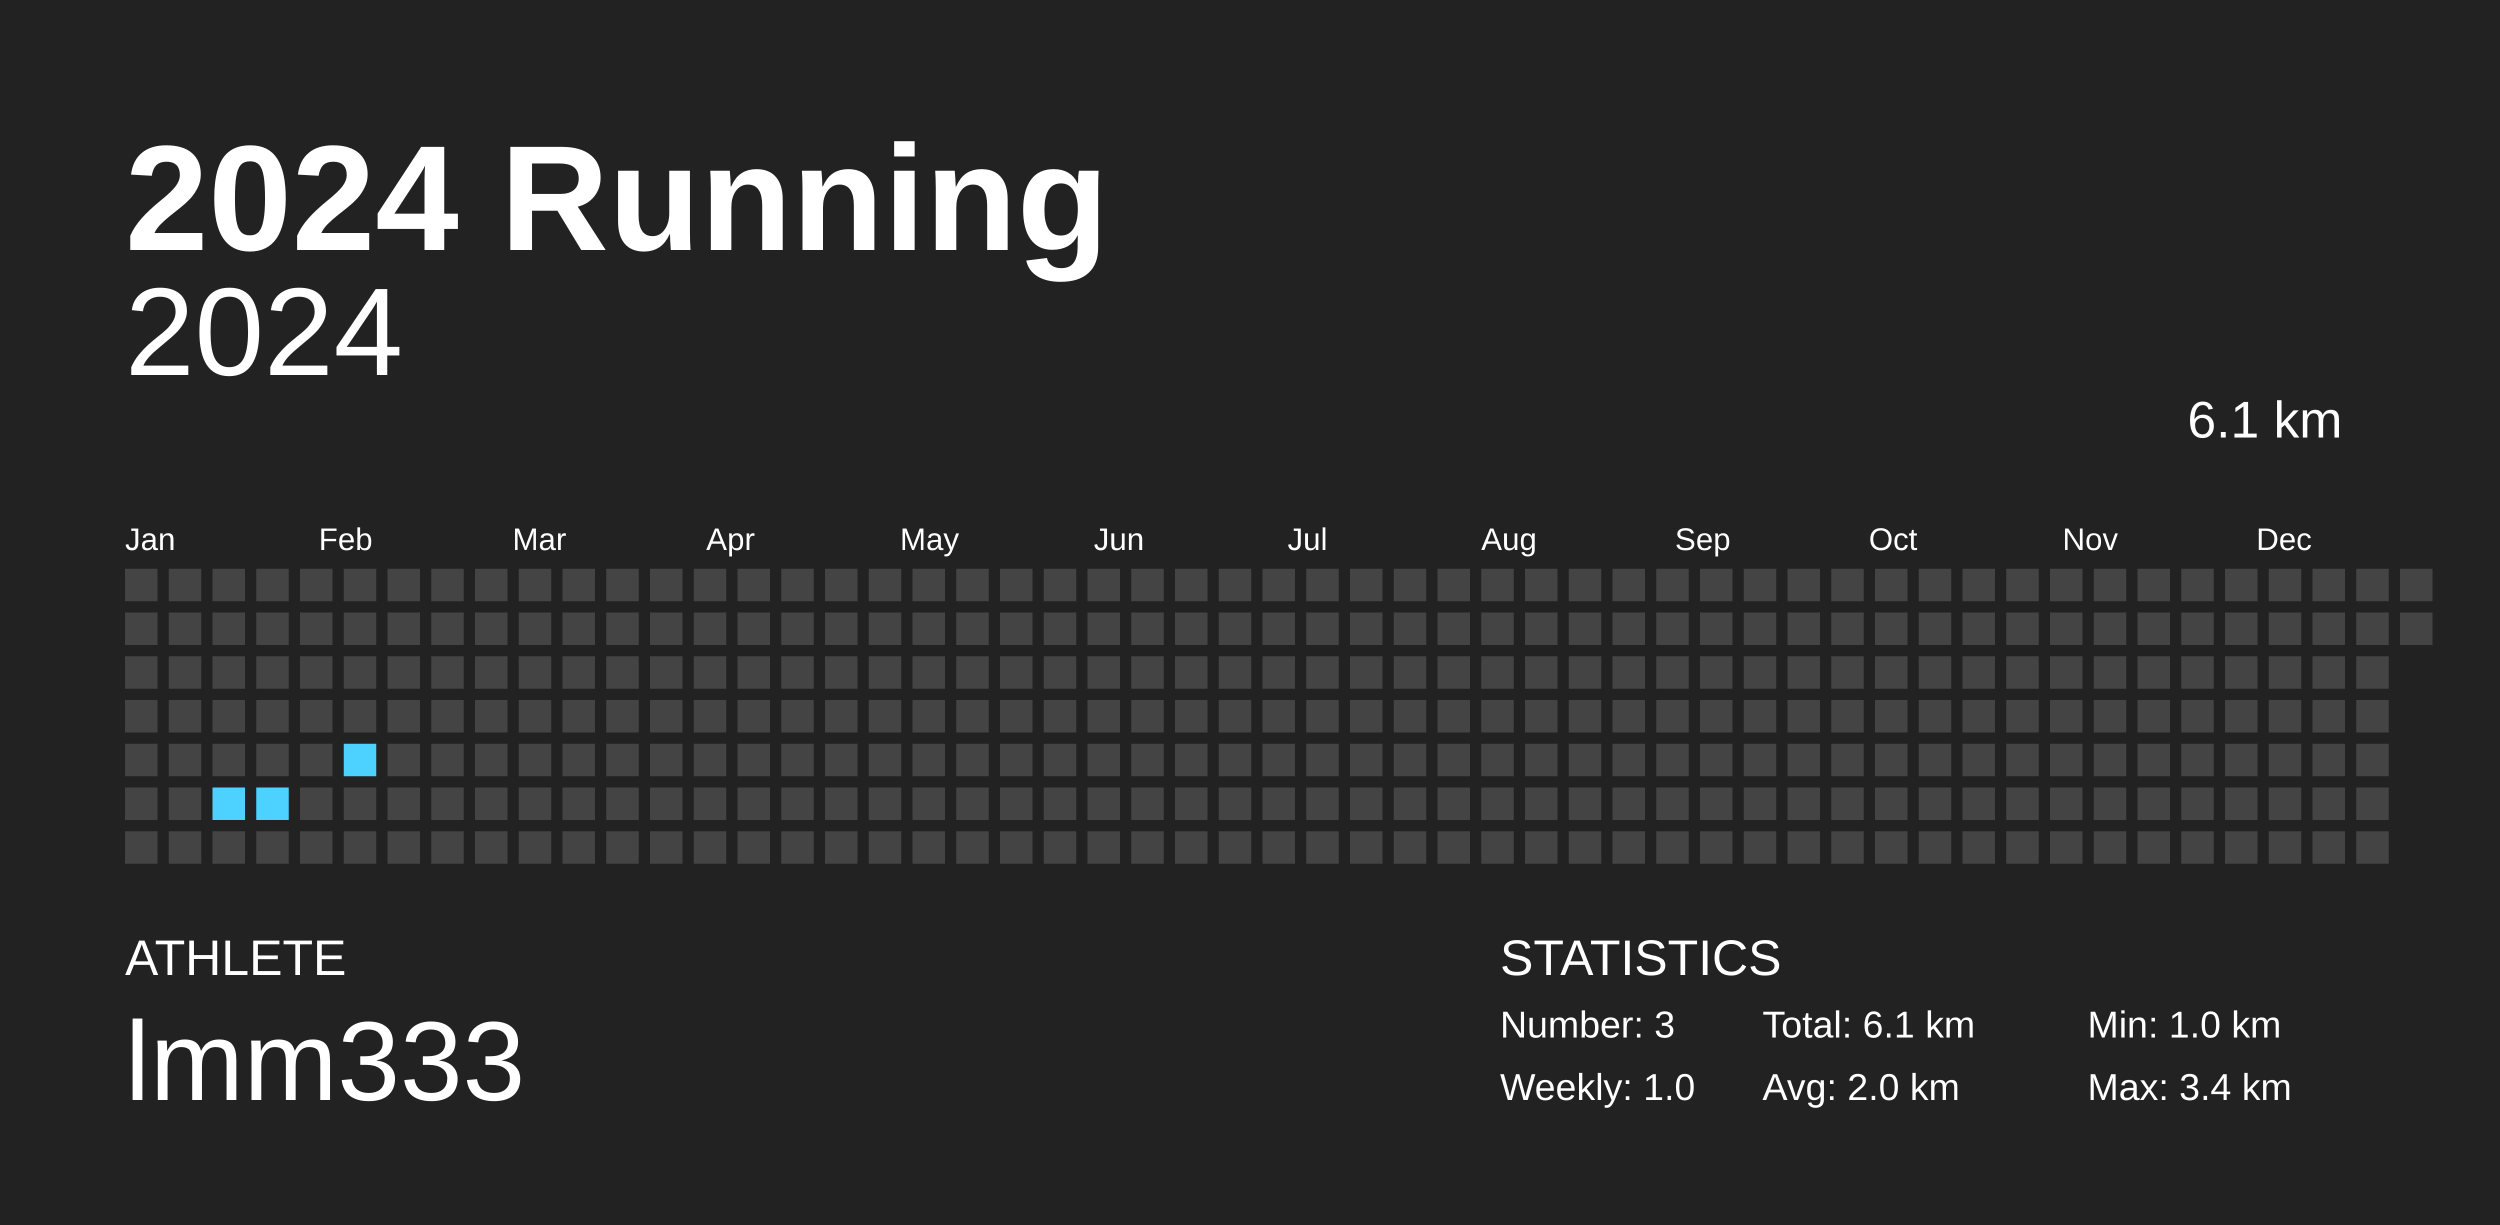
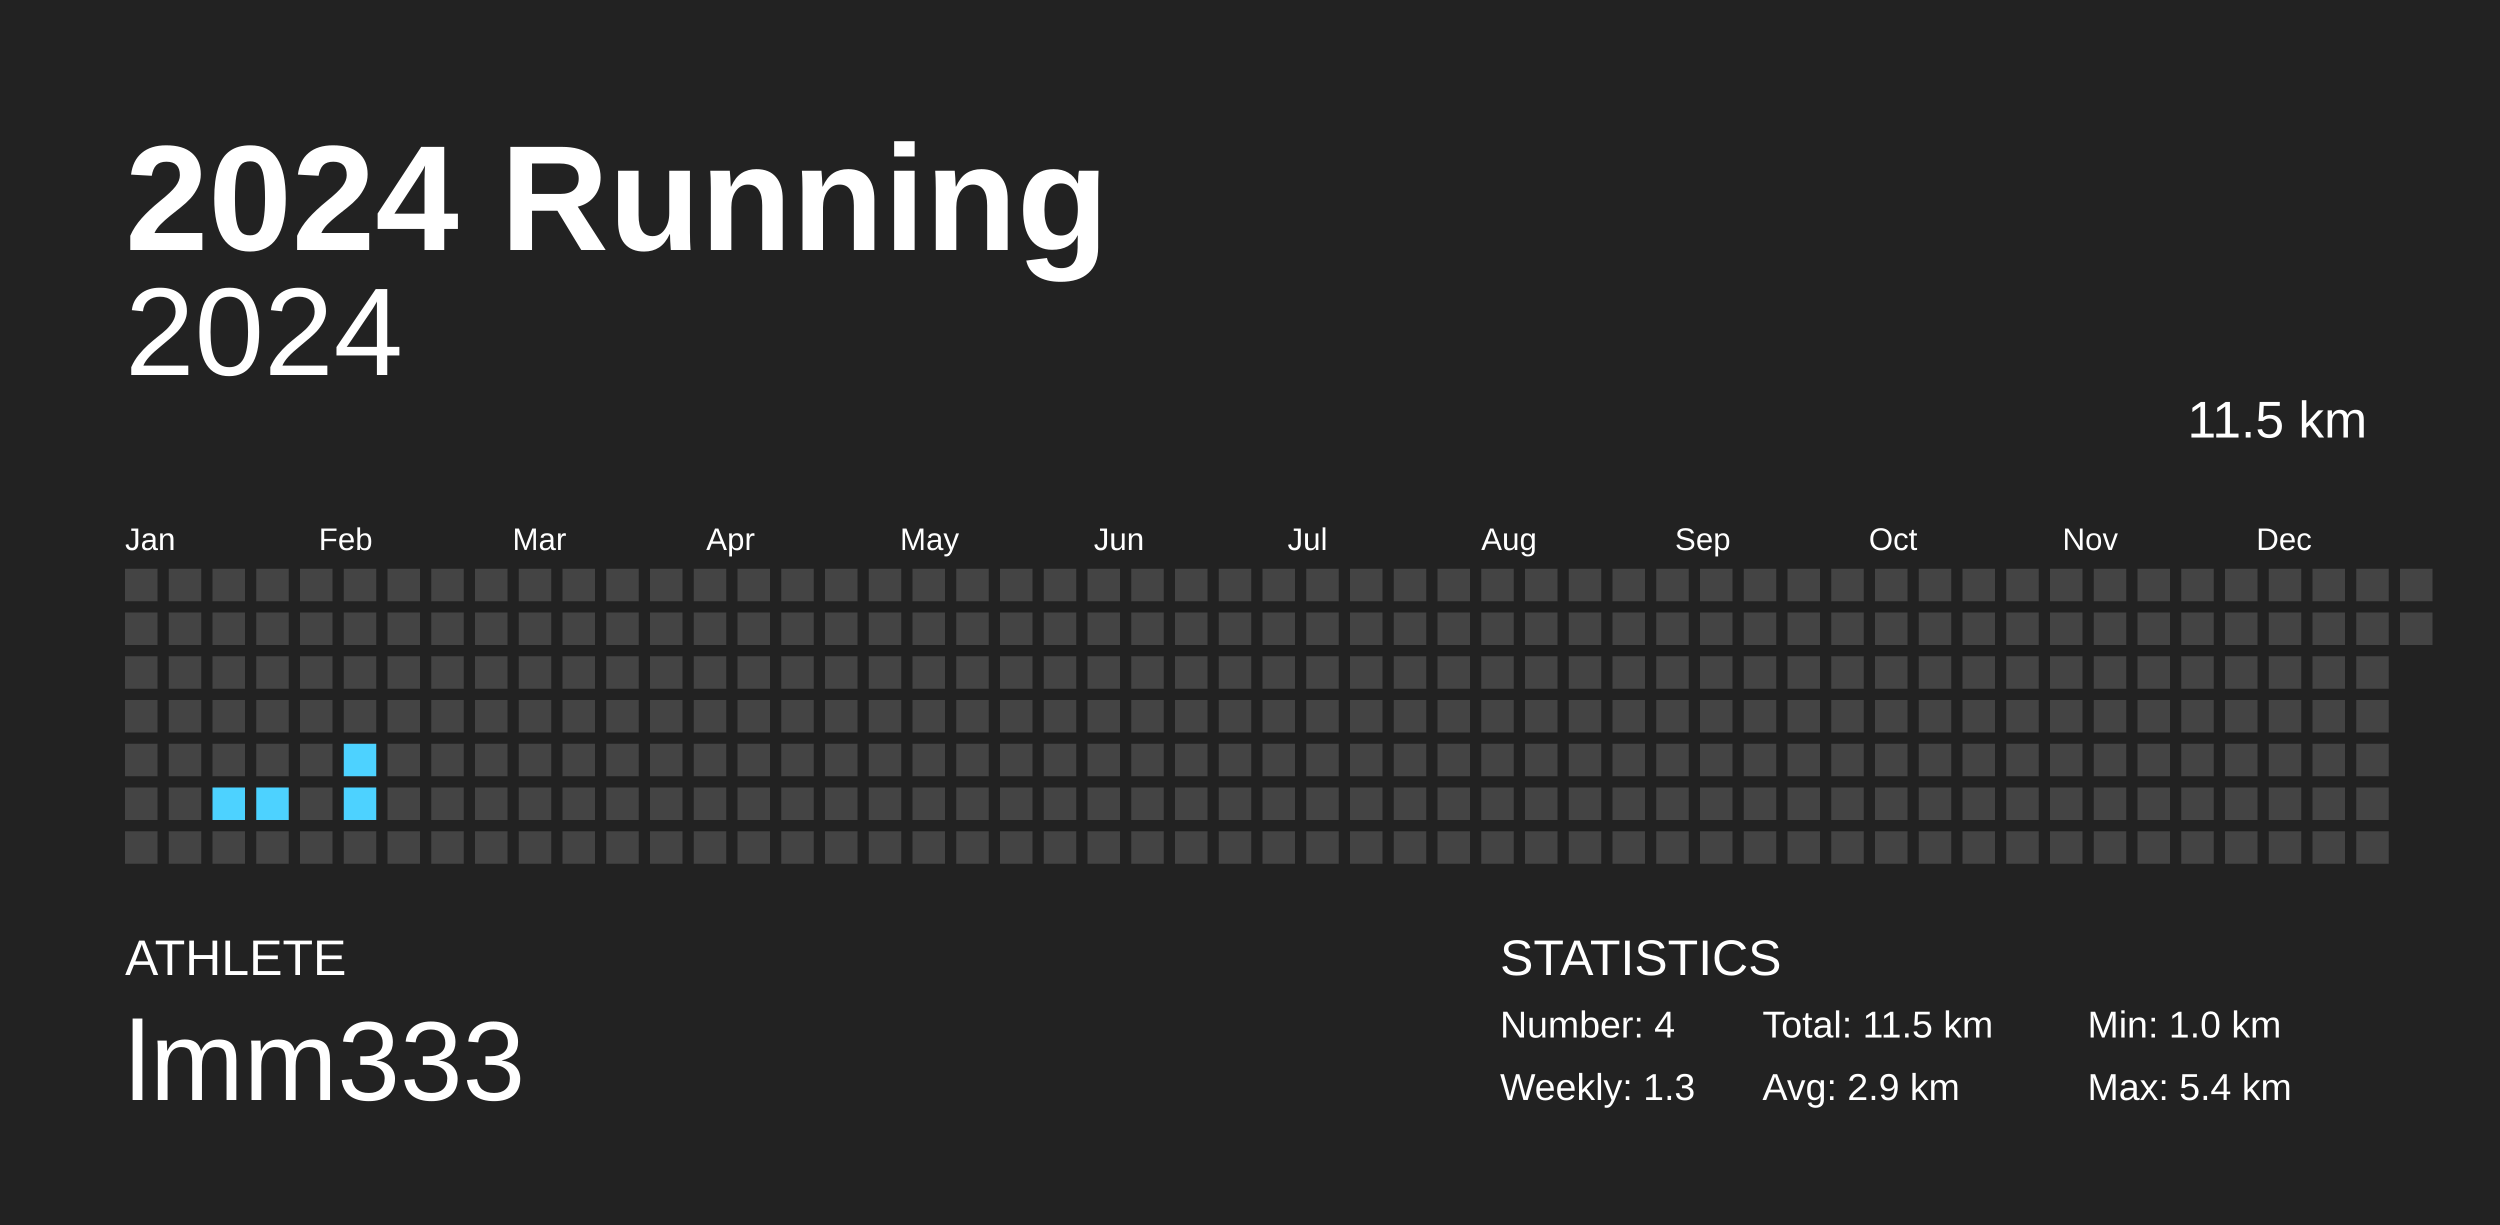
<svg xmlns="http://www.w3.org/2000/svg" baseProfile="full" height="98mm" version="1.1" viewBox="0,0,200,98" width="200mm">
  <defs />
  <rect fill="#222222" height="98" width="200" x="0" y="0" />
  <text fill="#FFFFFF" style="font-size:12px; font-family:Arial; font-weight:bold;" x="10" y="20">2024 Running</text>
  <text fill="#FFFFFF" style="font-size:4px; font-family:Arial" x="10" y="78">ATHLETE</text>
  <text fill="#FFFFFF" style="font-size:9px; font-family:Arial" x="10" y="88">lmm333</text>
  <text fill="#FFFFFF" style="font-size:4px; font-family:Arial" x="120" y="78">STATISTICS</text>
-   <text fill="#FFFFFF" style="font-size:3px; font-family:Arial" x="120" y="83">Number: 3</text>
-   <text fill="#FFFFFF" style="font-size:3px; font-family:Arial" x="120" y="88">Weekly: 1.0</text>
-   <text fill="#FFFFFF" style="font-size:3px; font-family:Arial" x="141" y="83">Total: 6.1 km</text>
-   <text fill="#FFFFFF" style="font-size:3px; font-family:Arial" x="141" y="88">Avg: 2.0 km</text>
+   <text fill="#FFFFFF" style="font-size:3px; font-family:Arial" x="120" y="83">Number: 4</text>
+   <text fill="#FFFFFF" style="font-size:3px; font-family:Arial" x="120" y="88">Weekly: 1.3</text>
+   <text fill="#FFFFFF" style="font-size:3px; font-family:Arial" x="141" y="83">Total: 11.5 km</text>
+   <text fill="#FFFFFF" style="font-size:3px; font-family:Arial" x="141" y="88">Avg: 2.9 km</text>
  <text fill="#FFFFFF" style="font-size:3px; font-family:Arial" x="167" y="83">Min: 1.0 km</text>
-   <text fill="#FFFFFF" style="font-size:3px; font-family:Arial" x="167" y="88">Max: 3.4 km</text>
+   <text fill="#FFFFFF" style="font-size:3px; font-family:Arial" x="167" y="88">Max: 5.4 km</text>
  <text alignment-baseline="hanging" fill="#FFFFFF" style="font-size:10.0px; font-family:Arial;" x="10" y="30">2024</text>
-   <text alignment-baseline="hanging" fill="#FFFFFF" style="font-size:4.125px; font-family:Arial;" x="175" y="35">6.1 km</text>
+   <text alignment-baseline="hanging" fill="#FFFFFF" style="font-size:4.125px; font-family:Arial;" x="175" y="35">11.5 km</text>
  <text fill="#FFFFFF" style="font-size:2.5px; font-family:Arial" x="10.0" y="44">Jan</text>
  <text fill="#FFFFFF" style="font-size:2.5px; font-family:Arial" x="25.5" y="44">Feb</text>
  <text fill="#FFFFFF" style="font-size:2.5px; font-family:Arial" x="41.0" y="44">Mar</text>
  <text fill="#FFFFFF" style="font-size:2.5px; font-family:Arial" x="56.5" y="44">Apr</text>
  <text fill="#FFFFFF" style="font-size:2.5px; font-family:Arial" x="72.0" y="44">May</text>
  <text fill="#FFFFFF" style="font-size:2.5px; font-family:Arial" x="87.5" y="44">Jun</text>
  <text fill="#FFFFFF" style="font-size:2.5px; font-family:Arial" x="103.0" y="44">Jul</text>
  <text fill="#FFFFFF" style="font-size:2.5px; font-family:Arial" x="118.5" y="44">Aug</text>
  <text fill="#FFFFFF" style="font-size:2.5px; font-family:Arial" x="134.0" y="44">Sep</text>
  <text fill="#FFFFFF" style="font-size:2.5px; font-family:Arial" x="149.5" y="44">Oct</text>
  <text fill="#FFFFFF" style="font-size:2.5px; font-family:Arial" x="165.0" y="44">Nov</text>
  <text fill="#FFFFFF" style="font-size:2.5px; font-family:Arial" x="180.5" y="44">Dec</text>
  <rect fill="#444444" height="2.6" width="2.6" x="10.0" y="45.5" />
  <rect fill="#444444" height="2.6" width="2.6" x="10.0" y="49.0" />
  <rect fill="#444444" height="2.6" width="2.6" x="10.0" y="52.5" />
  <rect fill="#444444" height="2.6" width="2.6" x="10.0" y="56.0" />
  <rect fill="#444444" height="2.6" width="2.6" x="10.0" y="59.5" />
  <rect fill="#444444" height="2.6" width="2.6" x="10.0" y="63.0" />
  <rect fill="#444444" height="2.6" width="2.6" x="10.0" y="66.5" />
  <rect fill="#444444" height="2.6" width="2.6" x="13.5" y="45.5" />
  <rect fill="#444444" height="2.6" width="2.6" x="13.5" y="49.0" />
  <rect fill="#444444" height="2.6" width="2.6" x="13.5" y="52.5" />
  <rect fill="#444444" height="2.6" width="2.6" x="13.5" y="56.0" />
  <rect fill="#444444" height="2.6" width="2.6" x="13.5" y="59.5" />
  <rect fill="#444444" height="2.6" width="2.6" x="13.5" y="63.0" />
  <rect fill="#444444" height="2.6" width="2.6" x="13.5" y="66.5" />
  <rect fill="#444444" height="2.6" width="2.6" x="17.0" y="45.5" />
  <rect fill="#444444" height="2.6" width="2.6" x="17.0" y="49.0" />
  <rect fill="#444444" height="2.6" width="2.6" x="17.0" y="52.5" />
  <rect fill="#444444" height="2.6" width="2.6" x="17.0" y="56.0" />
  <rect fill="#444444" height="2.6" width="2.6" x="17.0" y="59.5" />
  <rect fill="#4dd2ff" height="2.6" width="2.6" x="17.0" y="63.0" />
  <rect fill="#444444" height="2.6" width="2.6" x="17.0" y="66.5" />
  <rect fill="#444444" height="2.6" width="2.6" x="20.5" y="45.5" />
  <rect fill="#444444" height="2.6" width="2.6" x="20.5" y="49.0" />
  <rect fill="#444444" height="2.6" width="2.6" x="20.5" y="52.5" />
  <rect fill="#444444" height="2.6" width="2.6" x="20.5" y="56.0" />
  <rect fill="#444444" height="2.6" width="2.6" x="20.5" y="59.5" />
  <rect fill="#4dd2ff" height="2.6" width="2.6" x="20.5" y="63.0" />
  <rect fill="#444444" height="2.6" width="2.6" x="20.5" y="66.5" />
  <rect fill="#444444" height="2.6" width="2.6" x="24.0" y="45.5" />
  <rect fill="#444444" height="2.6" width="2.6" x="24.0" y="49.0" />
  <rect fill="#444444" height="2.6" width="2.6" x="24.0" y="52.5" />
  <rect fill="#444444" height="2.6" width="2.6" x="24.0" y="56.0" />
  <rect fill="#444444" height="2.6" width="2.6" x="24.0" y="59.5" />
  <rect fill="#444444" height="2.6" width="2.6" x="24.0" y="63.0" />
  <rect fill="#444444" height="2.6" width="2.6" x="24.0" y="66.5" />
  <rect fill="#444444" height="2.6" width="2.6" x="27.5" y="45.5" />
  <rect fill="#444444" height="2.6" width="2.6" x="27.5" y="49.0" />
  <rect fill="#444444" height="2.6" width="2.6" x="27.5" y="52.5" />
  <rect fill="#444444" height="2.6" width="2.6" x="27.5" y="56.0" />
  <rect fill="#4dd2ff" height="2.6" width="2.6" x="27.5" y="59.5" />
-   <rect fill="#444444" height="2.6" width="2.6" x="27.5" y="63.0" />
+   <rect fill="#4dd2ff" height="2.6" width="2.6" x="27.5" y="63.0" />
  <rect fill="#444444" height="2.6" width="2.6" x="27.5" y="66.5" />
  <rect fill="#444444" height="2.6" width="2.6" x="31.0" y="45.5" />
  <rect fill="#444444" height="2.6" width="2.6" x="31.0" y="49.0" />
  <rect fill="#444444" height="2.6" width="2.6" x="31.0" y="52.5" />
  <rect fill="#444444" height="2.6" width="2.6" x="31.0" y="56.0" />
  <rect fill="#444444" height="2.6" width="2.6" x="31.0" y="59.5" />
  <rect fill="#444444" height="2.6" width="2.6" x="31.0" y="63.0" />
  <rect fill="#444444" height="2.6" width="2.6" x="31.0" y="66.5" />
  <rect fill="#444444" height="2.6" width="2.6" x="34.5" y="45.5" />
  <rect fill="#444444" height="2.6" width="2.6" x="34.5" y="49.0" />
  <rect fill="#444444" height="2.6" width="2.6" x="34.5" y="52.5" />
  <rect fill="#444444" height="2.6" width="2.6" x="34.5" y="56.0" />
  <rect fill="#444444" height="2.6" width="2.6" x="34.5" y="59.5" />
  <rect fill="#444444" height="2.6" width="2.6" x="34.5" y="63.0" />
  <rect fill="#444444" height="2.6" width="2.6" x="34.5" y="66.5" />
  <rect fill="#444444" height="2.6" width="2.6" x="38.0" y="45.5" />
  <rect fill="#444444" height="2.6" width="2.6" x="38.0" y="49.0" />
  <rect fill="#444444" height="2.6" width="2.6" x="38.0" y="52.5" />
  <rect fill="#444444" height="2.6" width="2.6" x="38.0" y="56.0" />
  <rect fill="#444444" height="2.6" width="2.6" x="38.0" y="59.5" />
  <rect fill="#444444" height="2.6" width="2.6" x="38.0" y="63.0" />
  <rect fill="#444444" height="2.6" width="2.6" x="38.0" y="66.5" />
  <rect fill="#444444" height="2.6" width="2.6" x="41.5" y="45.5" />
  <rect fill="#444444" height="2.6" width="2.6" x="41.5" y="49.0" />
  <rect fill="#444444" height="2.6" width="2.6" x="41.5" y="52.5" />
  <rect fill="#444444" height="2.6" width="2.6" x="41.5" y="56.0" />
  <rect fill="#444444" height="2.6" width="2.6" x="41.5" y="59.5" />
  <rect fill="#444444" height="2.6" width="2.6" x="41.5" y="63.0" />
  <rect fill="#444444" height="2.6" width="2.6" x="41.5" y="66.5" />
  <rect fill="#444444" height="2.6" width="2.6" x="45.0" y="45.5" />
  <rect fill="#444444" height="2.6" width="2.6" x="45.0" y="49.0" />
  <rect fill="#444444" height="2.6" width="2.6" x="45.0" y="52.5" />
  <rect fill="#444444" height="2.6" width="2.6" x="45.0" y="56.0" />
  <rect fill="#444444" height="2.6" width="2.6" x="45.0" y="59.5" />
  <rect fill="#444444" height="2.6" width="2.6" x="45.0" y="63.0" />
  <rect fill="#444444" height="2.6" width="2.6" x="45.0" y="66.5" />
  <rect fill="#444444" height="2.6" width="2.6" x="48.5" y="45.5" />
  <rect fill="#444444" height="2.6" width="2.6" x="48.5" y="49.0" />
  <rect fill="#444444" height="2.6" width="2.6" x="48.5" y="52.5" />
  <rect fill="#444444" height="2.6" width="2.6" x="48.5" y="56.0" />
  <rect fill="#444444" height="2.6" width="2.6" x="48.5" y="59.5" />
  <rect fill="#444444" height="2.6" width="2.6" x="48.5" y="63.0" />
  <rect fill="#444444" height="2.6" width="2.6" x="48.5" y="66.5" />
  <rect fill="#444444" height="2.6" width="2.6" x="52.0" y="45.5" />
  <rect fill="#444444" height="2.6" width="2.6" x="52.0" y="49.0" />
  <rect fill="#444444" height="2.6" width="2.6" x="52.0" y="52.5" />
  <rect fill="#444444" height="2.6" width="2.6" x="52.0" y="56.0" />
  <rect fill="#444444" height="2.6" width="2.6" x="52.0" y="59.5" />
  <rect fill="#444444" height="2.6" width="2.6" x="52.0" y="63.0" />
  <rect fill="#444444" height="2.6" width="2.6" x="52.0" y="66.5" />
  <rect fill="#444444" height="2.6" width="2.6" x="55.5" y="45.5" />
  <rect fill="#444444" height="2.6" width="2.6" x="55.5" y="49.0" />
  <rect fill="#444444" height="2.6" width="2.6" x="55.5" y="52.5" />
  <rect fill="#444444" height="2.6" width="2.6" x="55.5" y="56.0" />
  <rect fill="#444444" height="2.6" width="2.6" x="55.5" y="59.5" />
  <rect fill="#444444" height="2.6" width="2.6" x="55.5" y="63.0" />
  <rect fill="#444444" height="2.6" width="2.6" x="55.5" y="66.5" />
  <rect fill="#444444" height="2.6" width="2.6" x="59.0" y="45.5" />
  <rect fill="#444444" height="2.6" width="2.6" x="59.0" y="49.0" />
  <rect fill="#444444" height="2.6" width="2.6" x="59.0" y="52.5" />
  <rect fill="#444444" height="2.6" width="2.6" x="59.0" y="56.0" />
  <rect fill="#444444" height="2.6" width="2.6" x="59.0" y="59.5" />
  <rect fill="#444444" height="2.6" width="2.6" x="59.0" y="63.0" />
  <rect fill="#444444" height="2.6" width="2.6" x="59.0" y="66.5" />
  <rect fill="#444444" height="2.6" width="2.6" x="62.5" y="45.5" />
  <rect fill="#444444" height="2.6" width="2.6" x="62.5" y="49.0" />
  <rect fill="#444444" height="2.6" width="2.6" x="62.5" y="52.5" />
  <rect fill="#444444" height="2.6" width="2.6" x="62.5" y="56.0" />
  <rect fill="#444444" height="2.6" width="2.6" x="62.5" y="59.5" />
  <rect fill="#444444" height="2.6" width="2.6" x="62.5" y="63.0" />
  <rect fill="#444444" height="2.6" width="2.6" x="62.5" y="66.5" />
  <rect fill="#444444" height="2.6" width="2.6" x="66.0" y="45.5" />
  <rect fill="#444444" height="2.6" width="2.6" x="66.0" y="49.0" />
  <rect fill="#444444" height="2.6" width="2.6" x="66.0" y="52.5" />
  <rect fill="#444444" height="2.6" width="2.6" x="66.0" y="56.0" />
  <rect fill="#444444" height="2.6" width="2.6" x="66.0" y="59.5" />
  <rect fill="#444444" height="2.6" width="2.6" x="66.0" y="63.0" />
  <rect fill="#444444" height="2.6" width="2.6" x="66.0" y="66.5" />
  <rect fill="#444444" height="2.6" width="2.6" x="69.5" y="45.5" />
  <rect fill="#444444" height="2.6" width="2.6" x="69.5" y="49.0" />
  <rect fill="#444444" height="2.6" width="2.6" x="69.5" y="52.5" />
  <rect fill="#444444" height="2.6" width="2.6" x="69.5" y="56.0" />
  <rect fill="#444444" height="2.6" width="2.6" x="69.5" y="59.5" />
  <rect fill="#444444" height="2.6" width="2.6" x="69.5" y="63.0" />
  <rect fill="#444444" height="2.6" width="2.6" x="69.5" y="66.5" />
  <rect fill="#444444" height="2.6" width="2.6" x="73.0" y="45.5" />
  <rect fill="#444444" height="2.6" width="2.6" x="73.0" y="49.0" />
  <rect fill="#444444" height="2.6" width="2.6" x="73.0" y="52.5" />
  <rect fill="#444444" height="2.6" width="2.6" x="73.0" y="56.0" />
  <rect fill="#444444" height="2.6" width="2.6" x="73.0" y="59.5" />
  <rect fill="#444444" height="2.6" width="2.6" x="73.0" y="63.0" />
  <rect fill="#444444" height="2.6" width="2.6" x="73.0" y="66.5" />
  <rect fill="#444444" height="2.6" width="2.6" x="76.5" y="45.5" />
  <rect fill="#444444" height="2.6" width="2.6" x="76.5" y="49.0" />
  <rect fill="#444444" height="2.6" width="2.6" x="76.5" y="52.5" />
  <rect fill="#444444" height="2.6" width="2.6" x="76.5" y="56.0" />
  <rect fill="#444444" height="2.6" width="2.6" x="76.5" y="59.5" />
  <rect fill="#444444" height="2.6" width="2.6" x="76.5" y="63.0" />
  <rect fill="#444444" height="2.6" width="2.6" x="76.5" y="66.5" />
  <rect fill="#444444" height="2.6" width="2.6" x="80.0" y="45.5" />
  <rect fill="#444444" height="2.6" width="2.6" x="80.0" y="49.0" />
  <rect fill="#444444" height="2.6" width="2.6" x="80.0" y="52.5" />
  <rect fill="#444444" height="2.6" width="2.6" x="80.0" y="56.0" />
  <rect fill="#444444" height="2.6" width="2.6" x="80.0" y="59.5" />
  <rect fill="#444444" height="2.6" width="2.6" x="80.0" y="63.0" />
  <rect fill="#444444" height="2.6" width="2.6" x="80.0" y="66.5" />
  <rect fill="#444444" height="2.6" width="2.6" x="83.5" y="45.5" />
  <rect fill="#444444" height="2.6" width="2.6" x="83.5" y="49.0" />
  <rect fill="#444444" height="2.6" width="2.6" x="83.5" y="52.5" />
  <rect fill="#444444" height="2.6" width="2.6" x="83.5" y="56.0" />
  <rect fill="#444444" height="2.6" width="2.6" x="83.5" y="59.5" />
  <rect fill="#444444" height="2.6" width="2.6" x="83.5" y="63.0" />
  <rect fill="#444444" height="2.6" width="2.6" x="83.5" y="66.5" />
  <rect fill="#444444" height="2.6" width="2.6" x="87.0" y="45.5" />
  <rect fill="#444444" height="2.6" width="2.6" x="87.0" y="49.0" />
  <rect fill="#444444" height="2.6" width="2.6" x="87.0" y="52.5" />
  <rect fill="#444444" height="2.6" width="2.6" x="87.0" y="56.0" />
  <rect fill="#444444" height="2.6" width="2.6" x="87.0" y="59.5" />
  <rect fill="#444444" height="2.6" width="2.6" x="87.0" y="63.0" />
  <rect fill="#444444" height="2.6" width="2.6" x="87.0" y="66.5" />
  <rect fill="#444444" height="2.6" width="2.6" x="90.5" y="45.5" />
  <rect fill="#444444" height="2.6" width="2.6" x="90.5" y="49.0" />
  <rect fill="#444444" height="2.6" width="2.6" x="90.5" y="52.5" />
  <rect fill="#444444" height="2.6" width="2.6" x="90.5" y="56.0" />
  <rect fill="#444444" height="2.6" width="2.6" x="90.5" y="59.5" />
  <rect fill="#444444" height="2.6" width="2.6" x="90.5" y="63.0" />
  <rect fill="#444444" height="2.6" width="2.6" x="90.5" y="66.5" />
  <rect fill="#444444" height="2.6" width="2.6" x="94.0" y="45.5" />
  <rect fill="#444444" height="2.6" width="2.6" x="94.0" y="49.0" />
  <rect fill="#444444" height="2.6" width="2.6" x="94.0" y="52.5" />
  <rect fill="#444444" height="2.6" width="2.6" x="94.0" y="56.0" />
  <rect fill="#444444" height="2.6" width="2.6" x="94.0" y="59.5" />
  <rect fill="#444444" height="2.6" width="2.6" x="94.0" y="63.0" />
  <rect fill="#444444" height="2.6" width="2.6" x="94.0" y="66.5" />
  <rect fill="#444444" height="2.6" width="2.6" x="97.5" y="45.5" />
  <rect fill="#444444" height="2.6" width="2.6" x="97.5" y="49.0" />
  <rect fill="#444444" height="2.6" width="2.6" x="97.5" y="52.5" />
  <rect fill="#444444" height="2.6" width="2.6" x="97.5" y="56.0" />
  <rect fill="#444444" height="2.6" width="2.6" x="97.5" y="59.5" />
  <rect fill="#444444" height="2.6" width="2.6" x="97.5" y="63.0" />
  <rect fill="#444444" height="2.6" width="2.6" x="97.5" y="66.5" />
  <rect fill="#444444" height="2.6" width="2.6" x="101.0" y="45.5" />
  <rect fill="#444444" height="2.6" width="2.6" x="101.0" y="49.0" />
  <rect fill="#444444" height="2.6" width="2.6" x="101.0" y="52.5" />
  <rect fill="#444444" height="2.6" width="2.6" x="101.0" y="56.0" />
  <rect fill="#444444" height="2.6" width="2.6" x="101.0" y="59.5" />
  <rect fill="#444444" height="2.6" width="2.6" x="101.0" y="63.0" />
  <rect fill="#444444" height="2.6" width="2.6" x="101.0" y="66.5" />
  <rect fill="#444444" height="2.6" width="2.6" x="104.5" y="45.5" />
  <rect fill="#444444" height="2.6" width="2.6" x="104.5" y="49.0" />
  <rect fill="#444444" height="2.6" width="2.6" x="104.5" y="52.5" />
  <rect fill="#444444" height="2.6" width="2.6" x="104.5" y="56.0" />
  <rect fill="#444444" height="2.6" width="2.6" x="104.5" y="59.5" />
  <rect fill="#444444" height="2.6" width="2.6" x="104.5" y="63.0" />
  <rect fill="#444444" height="2.6" width="2.6" x="104.5" y="66.5" />
  <rect fill="#444444" height="2.6" width="2.6" x="108.0" y="45.5" />
  <rect fill="#444444" height="2.6" width="2.6" x="108.0" y="49.0" />
  <rect fill="#444444" height="2.6" width="2.6" x="108.0" y="52.5" />
  <rect fill="#444444" height="2.6" width="2.6" x="108.0" y="56.0" />
  <rect fill="#444444" height="2.6" width="2.6" x="108.0" y="59.5" />
  <rect fill="#444444" height="2.6" width="2.6" x="108.0" y="63.0" />
  <rect fill="#444444" height="2.6" width="2.6" x="108.0" y="66.5" />
  <rect fill="#444444" height="2.6" width="2.6" x="111.5" y="45.5" />
  <rect fill="#444444" height="2.6" width="2.6" x="111.5" y="49.0" />
  <rect fill="#444444" height="2.6" width="2.6" x="111.5" y="52.5" />
  <rect fill="#444444" height="2.6" width="2.6" x="111.5" y="56.0" />
  <rect fill="#444444" height="2.6" width="2.6" x="111.5" y="59.5" />
  <rect fill="#444444" height="2.6" width="2.6" x="111.5" y="63.0" />
  <rect fill="#444444" height="2.6" width="2.6" x="111.5" y="66.5" />
  <rect fill="#444444" height="2.6" width="2.6" x="115.0" y="45.5" />
  <rect fill="#444444" height="2.6" width="2.6" x="115.0" y="49.0" />
  <rect fill="#444444" height="2.6" width="2.6" x="115.0" y="52.5" />
  <rect fill="#444444" height="2.6" width="2.6" x="115.0" y="56.0" />
  <rect fill="#444444" height="2.6" width="2.6" x="115.0" y="59.5" />
  <rect fill="#444444" height="2.6" width="2.6" x="115.0" y="63.0" />
  <rect fill="#444444" height="2.6" width="2.6" x="115.0" y="66.5" />
  <rect fill="#444444" height="2.6" width="2.6" x="118.5" y="45.5" />
  <rect fill="#444444" height="2.6" width="2.6" x="118.5" y="49.0" />
  <rect fill="#444444" height="2.6" width="2.6" x="118.5" y="52.5" />
  <rect fill="#444444" height="2.6" width="2.6" x="118.5" y="56.0" />
  <rect fill="#444444" height="2.6" width="2.6" x="118.5" y="59.5" />
  <rect fill="#444444" height="2.6" width="2.6" x="118.5" y="63.0" />
  <rect fill="#444444" height="2.6" width="2.6" x="118.5" y="66.5" />
  <rect fill="#444444" height="2.6" width="2.6" x="122.0" y="45.5" />
  <rect fill="#444444" height="2.6" width="2.6" x="122.0" y="49.0" />
  <rect fill="#444444" height="2.6" width="2.6" x="122.0" y="52.5" />
  <rect fill="#444444" height="2.6" width="2.6" x="122.0" y="56.0" />
  <rect fill="#444444" height="2.6" width="2.6" x="122.0" y="59.5" />
  <rect fill="#444444" height="2.6" width="2.6" x="122.0" y="63.0" />
  <rect fill="#444444" height="2.6" width="2.6" x="122.0" y="66.5" />
  <rect fill="#444444" height="2.6" width="2.6" x="125.5" y="45.5" />
  <rect fill="#444444" height="2.6" width="2.6" x="125.5" y="49.0" />
  <rect fill="#444444" height="2.6" width="2.6" x="125.5" y="52.5" />
  <rect fill="#444444" height="2.6" width="2.6" x="125.5" y="56.0" />
  <rect fill="#444444" height="2.6" width="2.6" x="125.5" y="59.5" />
  <rect fill="#444444" height="2.6" width="2.6" x="125.5" y="63.0" />
  <rect fill="#444444" height="2.6" width="2.6" x="125.5" y="66.5" />
  <rect fill="#444444" height="2.6" width="2.6" x="129.0" y="45.5" />
  <rect fill="#444444" height="2.6" width="2.6" x="129.0" y="49.0" />
  <rect fill="#444444" height="2.6" width="2.6" x="129.0" y="52.5" />
  <rect fill="#444444" height="2.6" width="2.6" x="129.0" y="56.0" />
  <rect fill="#444444" height="2.6" width="2.6" x="129.0" y="59.5" />
  <rect fill="#444444" height="2.6" width="2.6" x="129.0" y="63.0" />
  <rect fill="#444444" height="2.6" width="2.6" x="129.0" y="66.5" />
  <rect fill="#444444" height="2.6" width="2.6" x="132.5" y="45.5" />
  <rect fill="#444444" height="2.6" width="2.6" x="132.5" y="49.0" />
  <rect fill="#444444" height="2.6" width="2.6" x="132.5" y="52.5" />
  <rect fill="#444444" height="2.6" width="2.6" x="132.5" y="56.0" />
  <rect fill="#444444" height="2.6" width="2.6" x="132.5" y="59.5" />
  <rect fill="#444444" height="2.6" width="2.6" x="132.5" y="63.0" />
  <rect fill="#444444" height="2.6" width="2.6" x="132.5" y="66.5" />
  <rect fill="#444444" height="2.6" width="2.6" x="136.0" y="45.5" />
  <rect fill="#444444" height="2.6" width="2.6" x="136.0" y="49.0" />
  <rect fill="#444444" height="2.6" width="2.6" x="136.0" y="52.5" />
  <rect fill="#444444" height="2.6" width="2.6" x="136.0" y="56.0" />
  <rect fill="#444444" height="2.6" width="2.6" x="136.0" y="59.5" />
  <rect fill="#444444" height="2.6" width="2.6" x="136.0" y="63.0" />
  <rect fill="#444444" height="2.6" width="2.6" x="136.0" y="66.5" />
  <rect fill="#444444" height="2.6" width="2.6" x="139.5" y="45.5" />
  <rect fill="#444444" height="2.6" width="2.6" x="139.5" y="49.0" />
  <rect fill="#444444" height="2.6" width="2.6" x="139.5" y="52.5" />
  <rect fill="#444444" height="2.6" width="2.6" x="139.5" y="56.0" />
  <rect fill="#444444" height="2.6" width="2.6" x="139.5" y="59.5" />
  <rect fill="#444444" height="2.6" width="2.6" x="139.5" y="63.0" />
  <rect fill="#444444" height="2.6" width="2.6" x="139.5" y="66.5" />
  <rect fill="#444444" height="2.6" width="2.6" x="143.0" y="45.5" />
  <rect fill="#444444" height="2.6" width="2.6" x="143.0" y="49.0" />
  <rect fill="#444444" height="2.6" width="2.6" x="143.0" y="52.5" />
  <rect fill="#444444" height="2.6" width="2.6" x="143.0" y="56.0" />
  <rect fill="#444444" height="2.6" width="2.6" x="143.0" y="59.5" />
  <rect fill="#444444" height="2.6" width="2.6" x="143.0" y="63.0" />
  <rect fill="#444444" height="2.6" width="2.6" x="143.0" y="66.5" />
  <rect fill="#444444" height="2.6" width="2.6" x="146.5" y="45.5" />
  <rect fill="#444444" height="2.6" width="2.6" x="146.5" y="49.0" />
  <rect fill="#444444" height="2.6" width="2.6" x="146.5" y="52.5" />
  <rect fill="#444444" height="2.6" width="2.6" x="146.5" y="56.0" />
  <rect fill="#444444" height="2.6" width="2.6" x="146.5" y="59.5" />
  <rect fill="#444444" height="2.6" width="2.6" x="146.5" y="63.0" />
  <rect fill="#444444" height="2.6" width="2.6" x="146.5" y="66.5" />
  <rect fill="#444444" height="2.6" width="2.6" x="150.0" y="45.5" />
  <rect fill="#444444" height="2.6" width="2.6" x="150.0" y="49.0" />
  <rect fill="#444444" height="2.6" width="2.6" x="150.0" y="52.5" />
  <rect fill="#444444" height="2.6" width="2.6" x="150.0" y="56.0" />
  <rect fill="#444444" height="2.6" width="2.6" x="150.0" y="59.5" />
  <rect fill="#444444" height="2.6" width="2.6" x="150.0" y="63.0" />
  <rect fill="#444444" height="2.6" width="2.6" x="150.0" y="66.5" />
  <rect fill="#444444" height="2.6" width="2.6" x="153.5" y="45.5" />
  <rect fill="#444444" height="2.6" width="2.6" x="153.5" y="49.0" />
  <rect fill="#444444" height="2.6" width="2.6" x="153.5" y="52.5" />
  <rect fill="#444444" height="2.6" width="2.6" x="153.5" y="56.0" />
  <rect fill="#444444" height="2.6" width="2.6" x="153.5" y="59.5" />
  <rect fill="#444444" height="2.6" width="2.6" x="153.5" y="63.0" />
  <rect fill="#444444" height="2.6" width="2.6" x="153.5" y="66.5" />
  <rect fill="#444444" height="2.6" width="2.6" x="157.0" y="45.5" />
  <rect fill="#444444" height="2.6" width="2.6" x="157.0" y="49.0" />
  <rect fill="#444444" height="2.6" width="2.6" x="157.0" y="52.5" />
  <rect fill="#444444" height="2.6" width="2.6" x="157.0" y="56.0" />
  <rect fill="#444444" height="2.6" width="2.6" x="157.0" y="59.5" />
  <rect fill="#444444" height="2.6" width="2.6" x="157.0" y="63.0" />
  <rect fill="#444444" height="2.6" width="2.6" x="157.0" y="66.5" />
  <rect fill="#444444" height="2.6" width="2.6" x="160.5" y="45.5" />
  <rect fill="#444444" height="2.6" width="2.6" x="160.5" y="49.0" />
  <rect fill="#444444" height="2.6" width="2.6" x="160.5" y="52.5" />
  <rect fill="#444444" height="2.6" width="2.6" x="160.5" y="56.0" />
  <rect fill="#444444" height="2.6" width="2.6" x="160.5" y="59.5" />
  <rect fill="#444444" height="2.6" width="2.6" x="160.5" y="63.0" />
  <rect fill="#444444" height="2.6" width="2.6" x="160.5" y="66.5" />
  <rect fill="#444444" height="2.6" width="2.6" x="164.0" y="45.5" />
  <rect fill="#444444" height="2.6" width="2.6" x="164.0" y="49.0" />
  <rect fill="#444444" height="2.6" width="2.6" x="164.0" y="52.5" />
  <rect fill="#444444" height="2.6" width="2.6" x="164.0" y="56.0" />
  <rect fill="#444444" height="2.6" width="2.6" x="164.0" y="59.5" />
  <rect fill="#444444" height="2.6" width="2.6" x="164.0" y="63.0" />
  <rect fill="#444444" height="2.6" width="2.6" x="164.0" y="66.5" />
  <rect fill="#444444" height="2.6" width="2.6" x="167.5" y="45.5" />
  <rect fill="#444444" height="2.6" width="2.6" x="167.5" y="49.0" />
  <rect fill="#444444" height="2.6" width="2.6" x="167.5" y="52.5" />
  <rect fill="#444444" height="2.6" width="2.6" x="167.5" y="56.0" />
  <rect fill="#444444" height="2.6" width="2.6" x="167.5" y="59.5" />
  <rect fill="#444444" height="2.6" width="2.6" x="167.5" y="63.0" />
  <rect fill="#444444" height="2.6" width="2.6" x="167.5" y="66.5" />
  <rect fill="#444444" height="2.6" width="2.6" x="171.0" y="45.5" />
  <rect fill="#444444" height="2.6" width="2.6" x="171.0" y="49.0" />
  <rect fill="#444444" height="2.6" width="2.6" x="171.0" y="52.5" />
  <rect fill="#444444" height="2.6" width="2.6" x="171.0" y="56.0" />
  <rect fill="#444444" height="2.6" width="2.6" x="171.0" y="59.5" />
  <rect fill="#444444" height="2.6" width="2.6" x="171.0" y="63.0" />
  <rect fill="#444444" height="2.6" width="2.6" x="171.0" y="66.5" />
  <rect fill="#444444" height="2.6" width="2.6" x="174.5" y="45.5" />
  <rect fill="#444444" height="2.6" width="2.6" x="174.5" y="49.0" />
  <rect fill="#444444" height="2.6" width="2.6" x="174.5" y="52.5" />
  <rect fill="#444444" height="2.6" width="2.6" x="174.5" y="56.0" />
  <rect fill="#444444" height="2.6" width="2.6" x="174.5" y="59.5" />
  <rect fill="#444444" height="2.6" width="2.6" x="174.5" y="63.0" />
  <rect fill="#444444" height="2.6" width="2.6" x="174.5" y="66.5" />
  <rect fill="#444444" height="2.6" width="2.6" x="178.0" y="45.5" />
  <rect fill="#444444" height="2.6" width="2.6" x="178.0" y="49.0" />
  <rect fill="#444444" height="2.6" width="2.6" x="178.0" y="52.5" />
  <rect fill="#444444" height="2.6" width="2.6" x="178.0" y="56.0" />
  <rect fill="#444444" height="2.6" width="2.6" x="178.0" y="59.5" />
  <rect fill="#444444" height="2.6" width="2.6" x="178.0" y="63.0" />
  <rect fill="#444444" height="2.6" width="2.6" x="178.0" y="66.5" />
  <rect fill="#444444" height="2.6" width="2.6" x="181.5" y="45.5" />
  <rect fill="#444444" height="2.6" width="2.6" x="181.5" y="49.0" />
  <rect fill="#444444" height="2.6" width="2.6" x="181.5" y="52.5" />
  <rect fill="#444444" height="2.6" width="2.6" x="181.5" y="56.0" />
  <rect fill="#444444" height="2.6" width="2.6" x="181.5" y="59.5" />
  <rect fill="#444444" height="2.6" width="2.6" x="181.5" y="63.0" />
  <rect fill="#444444" height="2.6" width="2.6" x="181.5" y="66.5" />
  <rect fill="#444444" height="2.6" width="2.6" x="185.0" y="45.5" />
  <rect fill="#444444" height="2.6" width="2.6" x="185.0" y="49.0" />
  <rect fill="#444444" height="2.6" width="2.6" x="185.0" y="52.5" />
  <rect fill="#444444" height="2.6" width="2.6" x="185.0" y="56.0" />
  <rect fill="#444444" height="2.6" width="2.6" x="185.0" y="59.5" />
  <rect fill="#444444" height="2.6" width="2.6" x="185.0" y="63.0" />
  <rect fill="#444444" height="2.6" width="2.6" x="185.0" y="66.5" />
  <rect fill="#444444" height="2.6" width="2.6" x="188.5" y="45.5" />
  <rect fill="#444444" height="2.6" width="2.6" x="188.5" y="49.0" />
  <rect fill="#444444" height="2.6" width="2.6" x="188.5" y="52.5" />
  <rect fill="#444444" height="2.6" width="2.6" x="188.5" y="56.0" />
  <rect fill="#444444" height="2.6" width="2.6" x="188.5" y="59.5" />
  <rect fill="#444444" height="2.6" width="2.6" x="188.5" y="63.0" />
  <rect fill="#444444" height="2.6" width="2.6" x="188.5" y="66.5" />
  <rect fill="#444444" height="2.6" width="2.6" x="192.0" y="45.5" />
  <rect fill="#444444" height="2.6" width="2.6" x="192.0" y="49.0" />
</svg>
